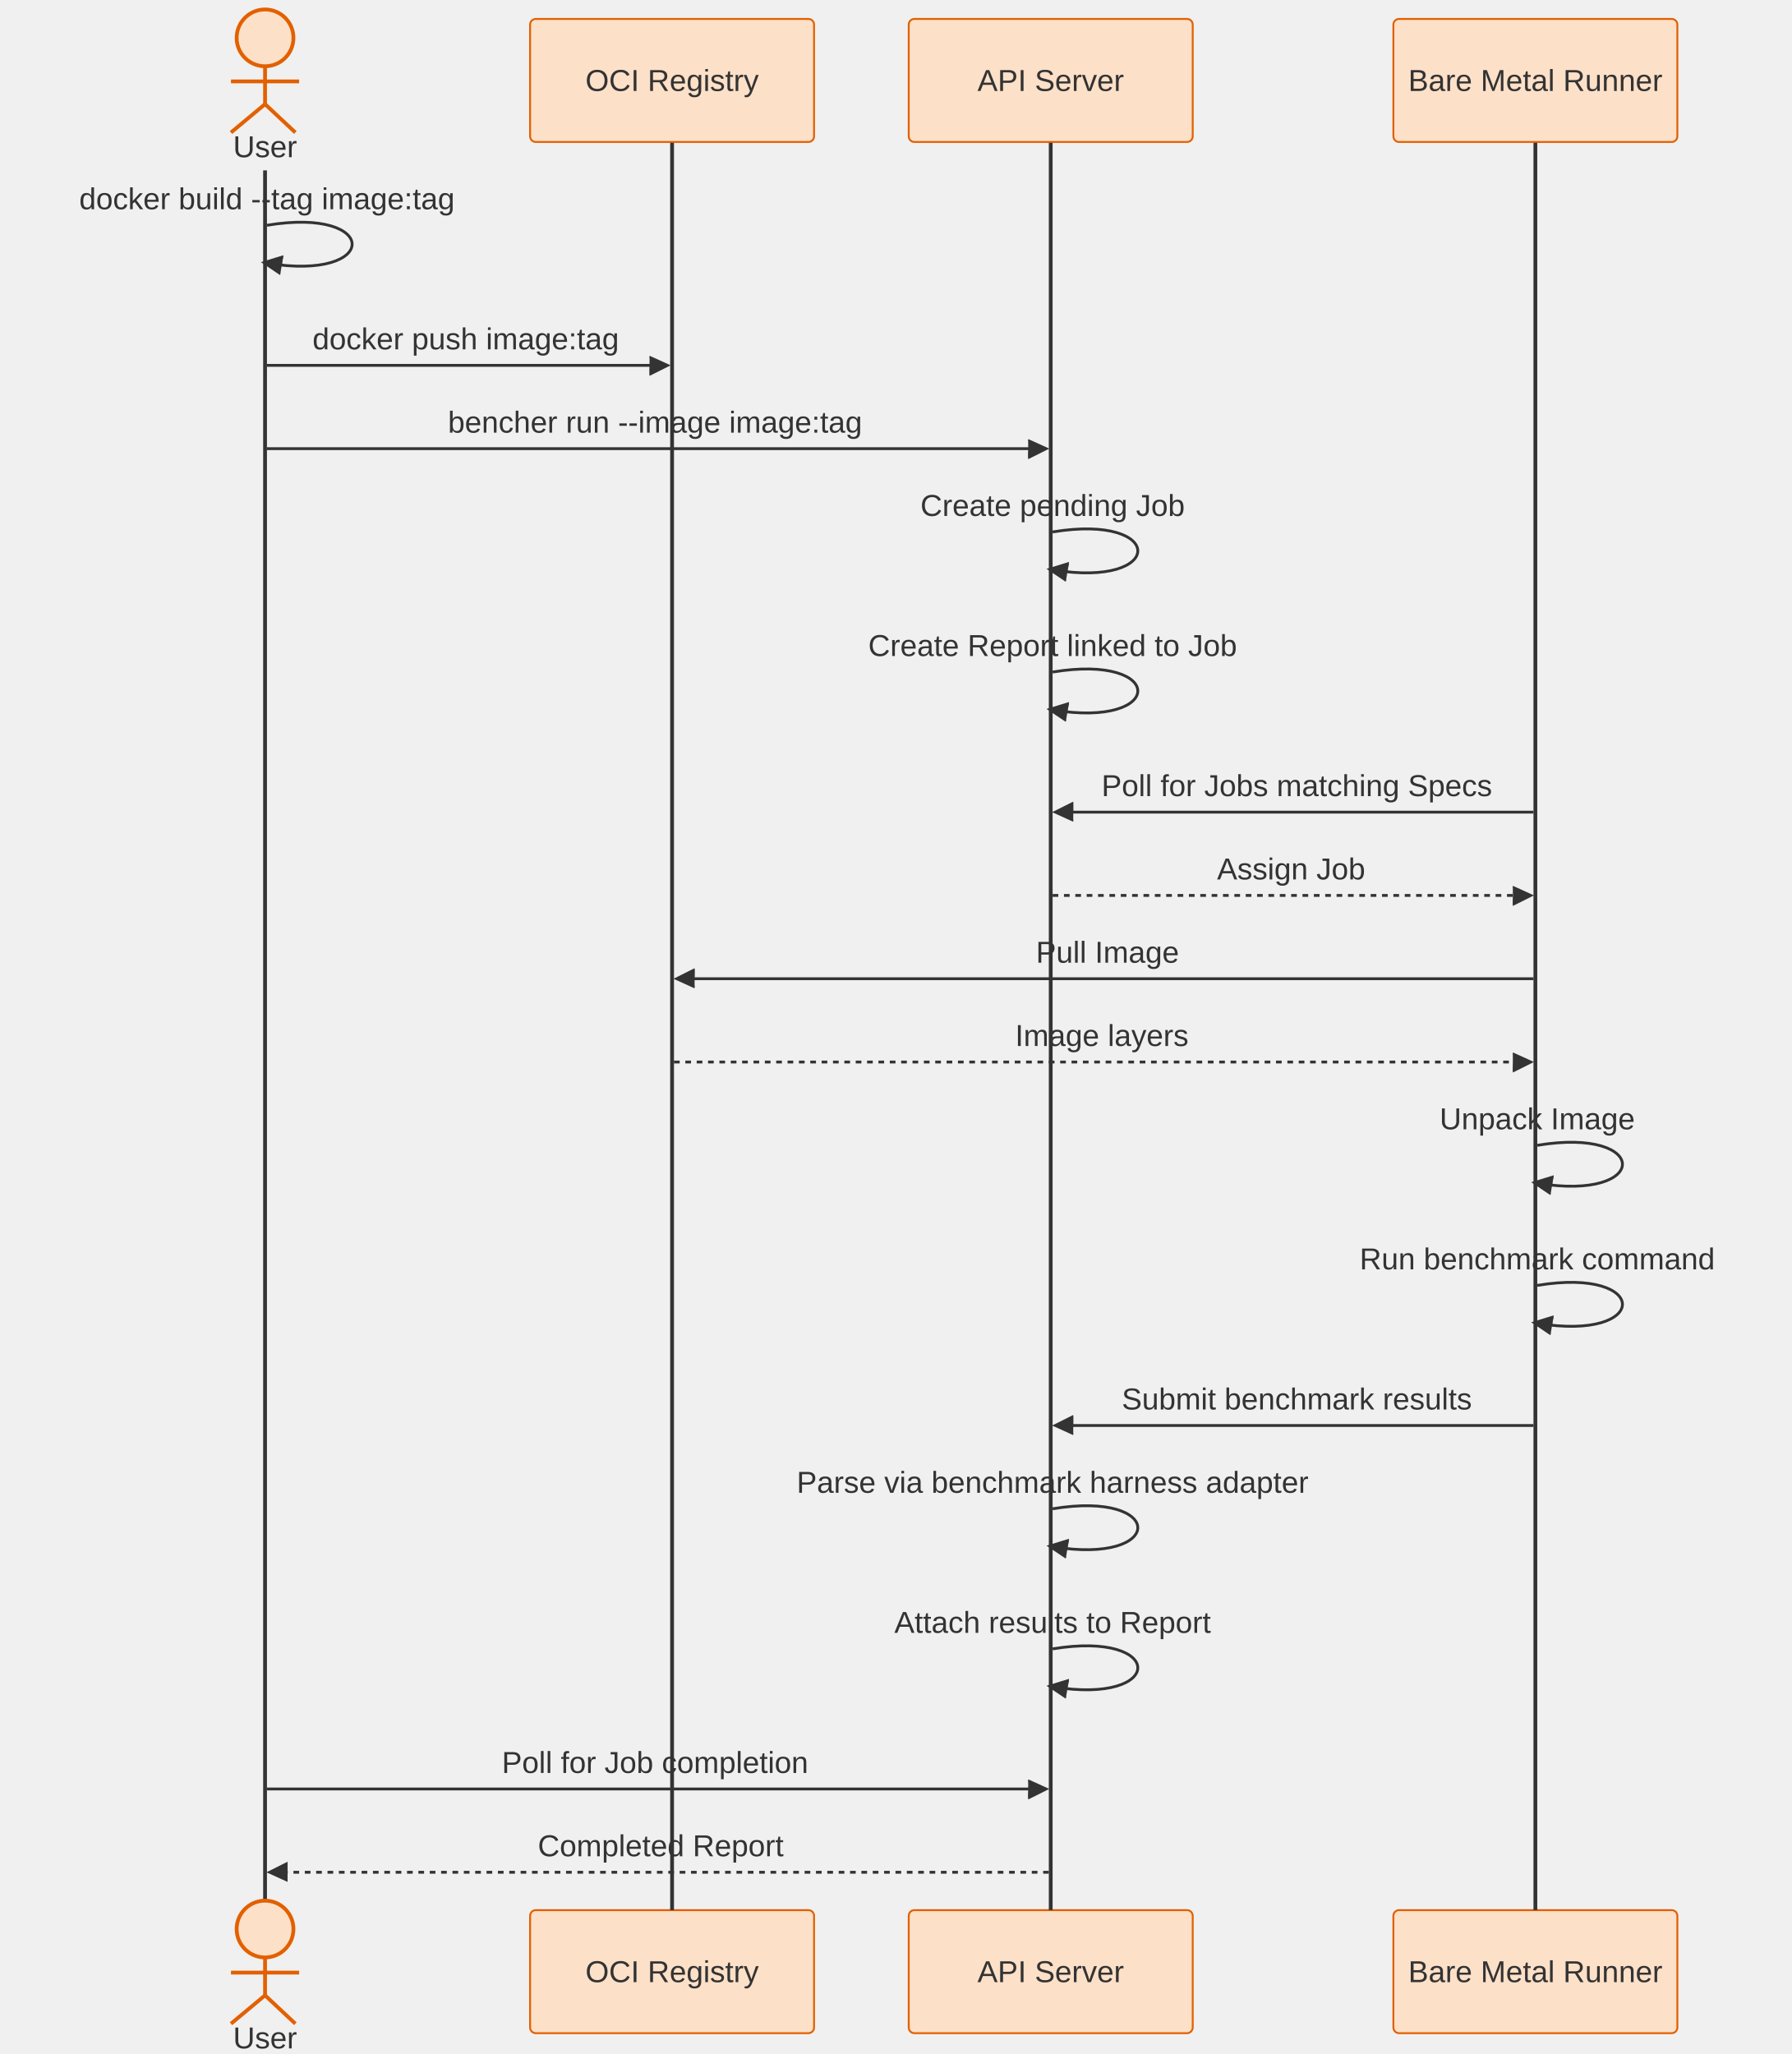
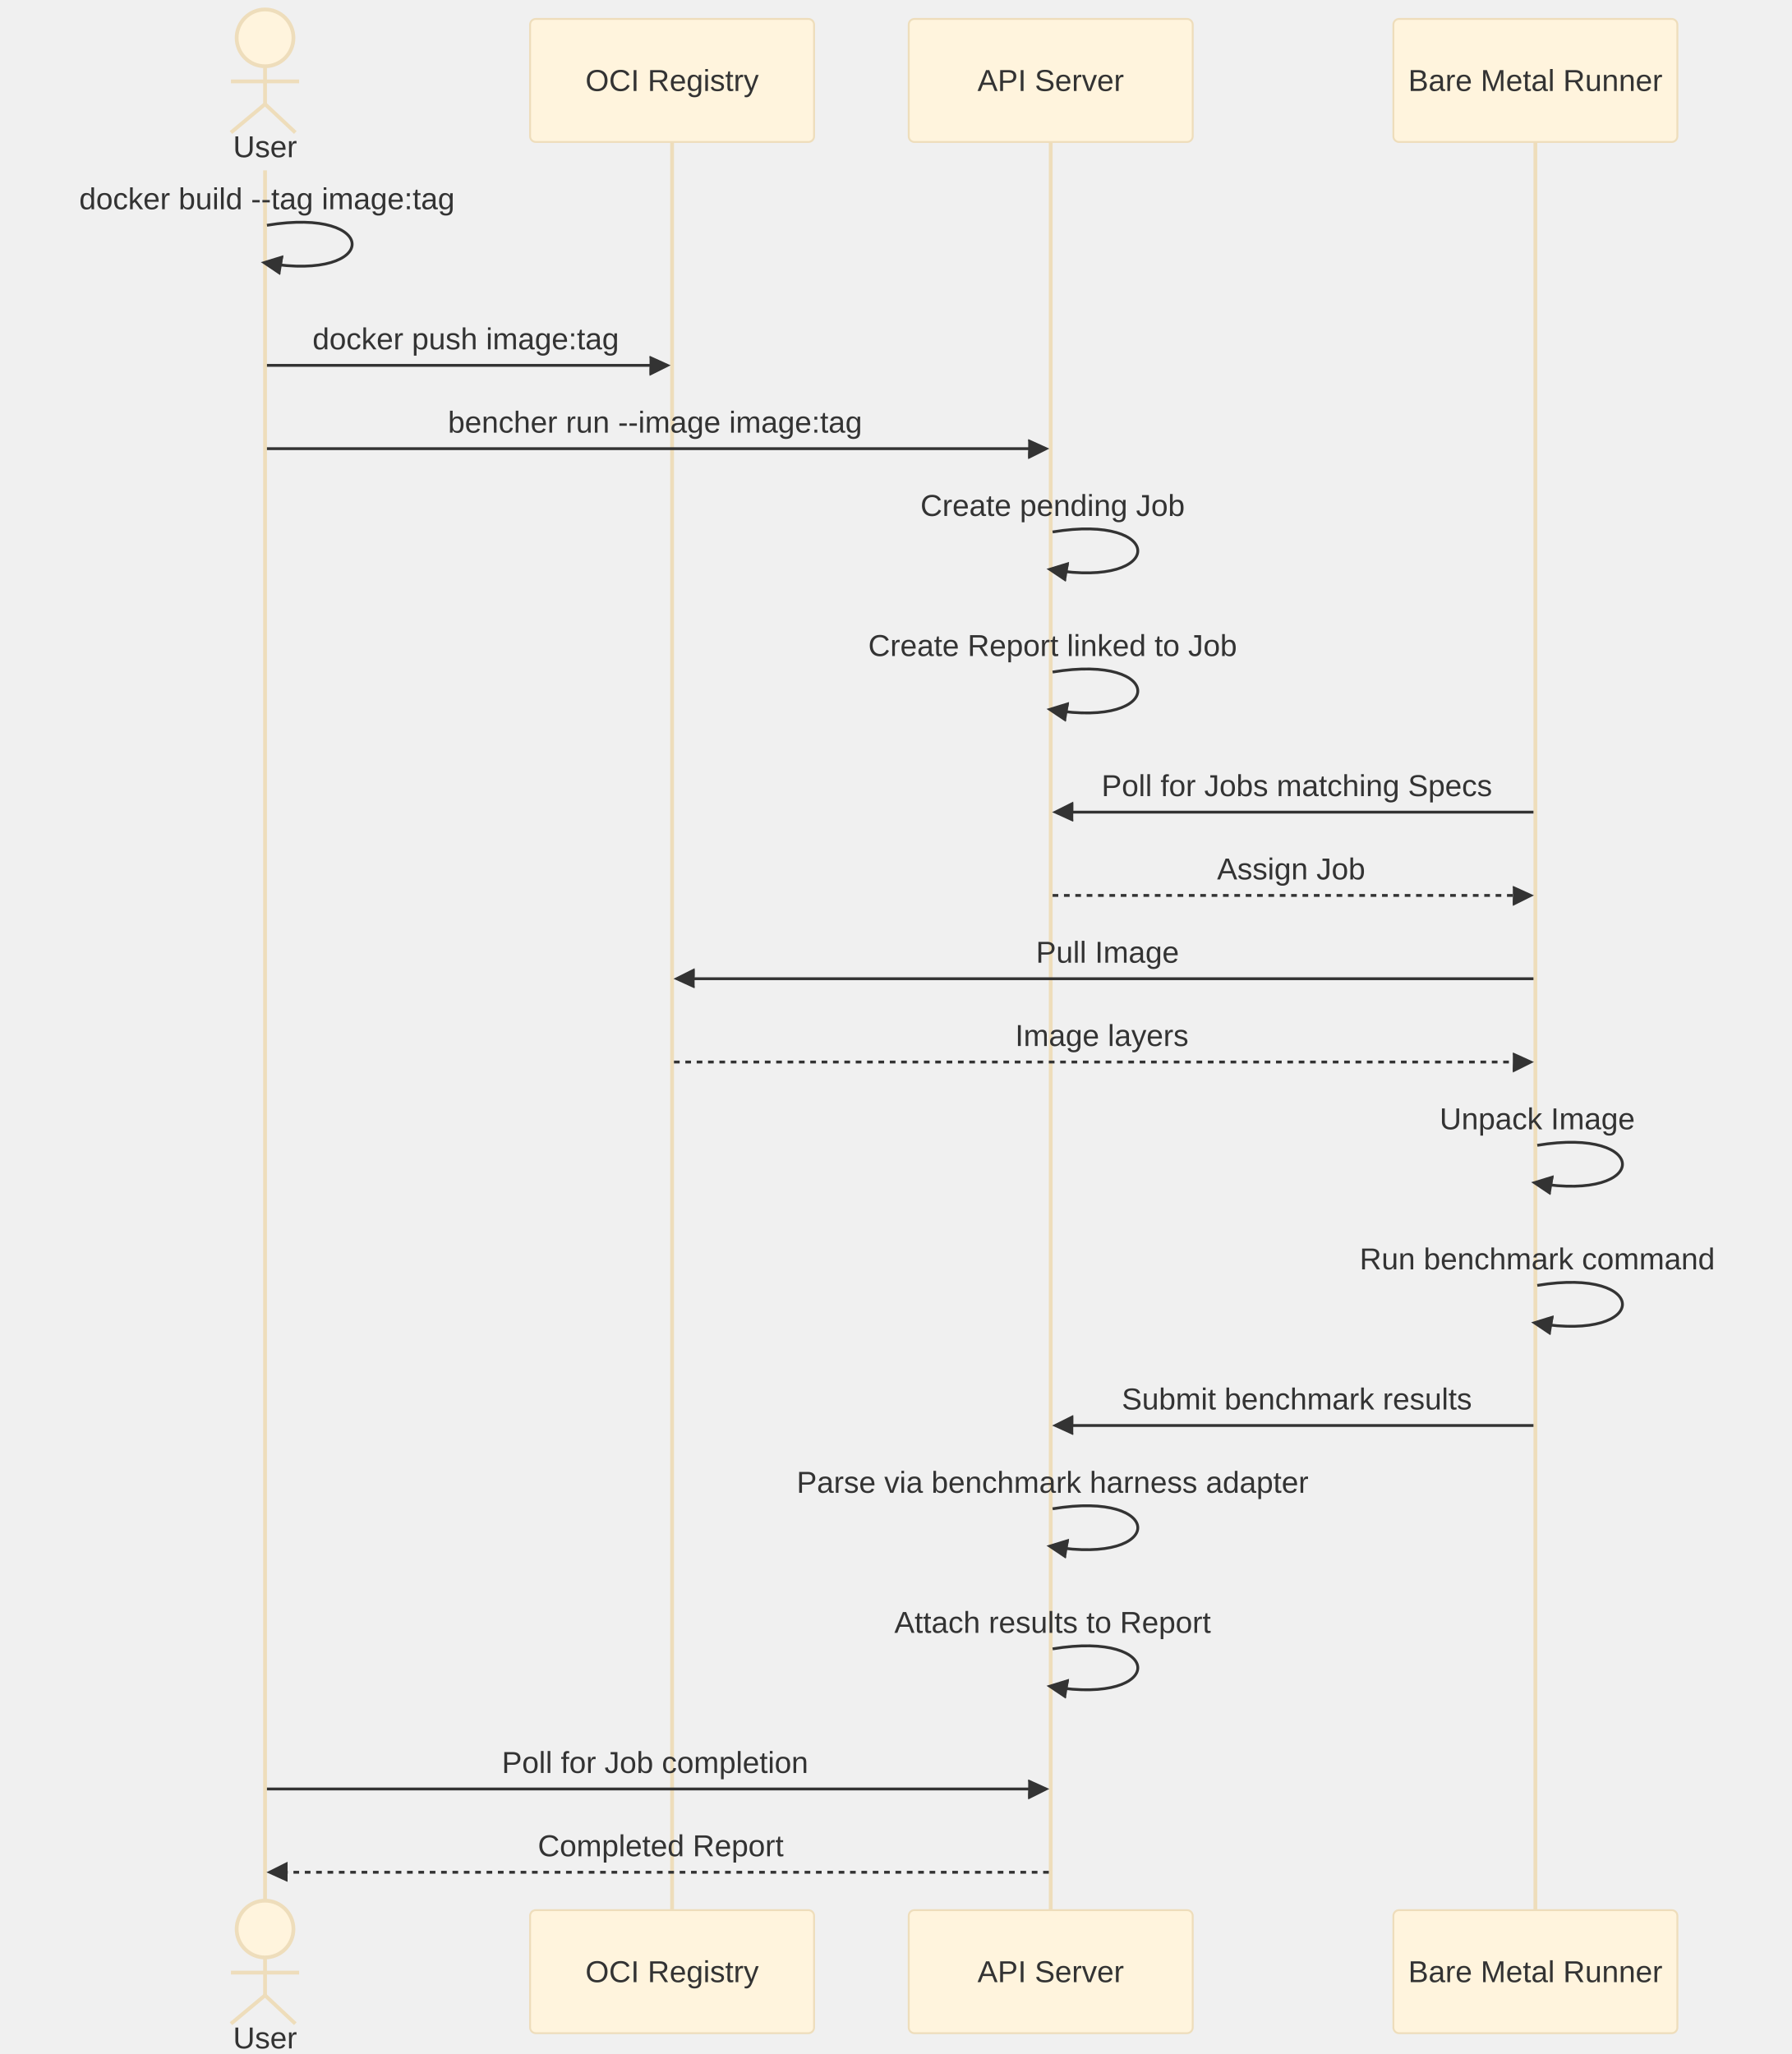
<svg xmlns="http://www.w3.org/2000/svg" aria-roledescription="sequence" role="graphics-document document" viewBox="-65 -10 946.5 1085" style="max-width: 946.5px; background-color: white;" width="100%" id="my-svg">
  <g>
    <rect class="actor actor-bottom" ry="3" rx="3" name="Runner" height="65" width="150" stroke="#666" fill="#eaeaea" y="999" x="671" />
    <text style="text-anchor: middle; font-size: 16px; font-weight: 400;" class="actor actor-box" alignment-baseline="central" dominant-baseline="central" y="1031.5" x="746">
      <tspan dy="0" x="746">Bare Metal Runner</tspan>
    </text>
  </g>
  <g>
    <rect class="actor actor-bottom" ry="3" rx="3" name="API" height="65" width="150" stroke="#666" fill="#eaeaea" y="999" x="415" />
    <text style="text-anchor: middle; font-size: 16px; font-weight: 400;" class="actor actor-box" alignment-baseline="central" dominant-baseline="central" y="1031.5" x="490">
      <tspan dy="0" x="490">API Server</tspan>
    </text>
  </g>
  <g>
    <rect class="actor actor-bottom" ry="3" rx="3" name="Registry" height="65" width="150" stroke="#666" fill="#eaeaea" y="999" x="215" />
    <text style="text-anchor: middle; font-size: 16px; font-weight: 400;" class="actor actor-box" alignment-baseline="central" dominant-baseline="central" y="1031.5" x="290">
      <tspan dy="0" x="290">OCI Registry</tspan>
    </text>
  </g>
  <g />
  <g>
    <line name="Runner" stroke="#999" stroke-width="0.5px" class="actor-line 200" y2="999" x2="746" y1="65" x1="746" id="actor3" />
    <g id="root-3">
      <rect class="actor actor-top" ry="3" rx="3" name="Runner" height="65" width="150" stroke="#666" fill="#eaeaea" y="0" x="671" />
      <text style="text-anchor: middle; font-size: 16px; font-weight: 400;" class="actor actor-box" alignment-baseline="central" dominant-baseline="central" y="32.5" x="746">
        <tspan dy="0" x="746">Bare Metal Runner</tspan>
      </text>
    </g>
  </g>
  <g>
    <line name="API" stroke="#999" stroke-width="0.5px" class="actor-line 200" y2="999" x2="490" y1="65" x1="490" id="actor2" />
    <g id="root-2">
      <rect class="actor actor-top" ry="3" rx="3" name="API" height="65" width="150" stroke="#666" fill="#eaeaea" y="0" x="415" />
      <text style="text-anchor: middle; font-size: 16px; font-weight: 400;" class="actor actor-box" alignment-baseline="central" dominant-baseline="central" y="32.5" x="490">
        <tspan dy="0" x="490">API Server</tspan>
      </text>
    </g>
  </g>
  <g>
    <line name="Registry" stroke="#999" stroke-width="0.5px" class="actor-line 200" y2="999" x2="290" y1="65" x1="290" id="actor1" />
    <g id="root-1">
      <rect class="actor actor-top" ry="3" rx="3" name="Registry" height="65" width="150" stroke="#666" fill="#eaeaea" y="0" x="215" />
      <text style="text-anchor: middle; font-size: 16px; font-weight: 400;" class="actor actor-box" alignment-baseline="central" dominant-baseline="central" y="32.5" x="290">
        <tspan dy="0" x="290">OCI Registry</tspan>
      </text>
    </g>
  </g>
  <g>
    <line name="User" stroke="#999" stroke-width="0.5px" class="actor-line 200" y2="999" x2="75" y1="80" x1="75" id="actor0" />
  </g>
-   <style>#my-svg{font-family:"trebuchet ms",verdana,arial,sans-serif;font-size:16px;fill:#333;}#my-svg .error-icon{fill:#fff;}#my-svg .error-text{fill:#000000;stroke:#000000;}#my-svg .edge-thickness-normal{stroke-width:1px;}#my-svg .edge-thickness-thick{stroke-width:3.5px;}#my-svg .edge-pattern-solid{stroke-dasharray:0;}#my-svg .edge-thickness-invisible{stroke-width:0;fill:none;}#my-svg .edge-pattern-dashed{stroke-dasharray:3;}#my-svg .edge-pattern-dotted{stroke-dasharray:2;}#my-svg .marker{fill:#333333;stroke:#333333;}#my-svg .marker.cross{stroke:#333333;}#my-svg svg{font-family:"trebuchet ms",verdana,arial,sans-serif;font-size:16px;}#my-svg p{margin:0;}#my-svg .actor{stroke:#9370DB;fill:#ECECFF;}#my-svg text.actor&gt;tspan{fill:#333;stroke:none;}#my-svg .actor-line{stroke:#333333;}#my-svg .messageLine0{stroke-width:1.5;stroke-dasharray:none;stroke:#333333;}#my-svg .messageLine1{stroke-width:1.5;stroke-dasharray:2,2;stroke:#333333;}#my-svg #arrowhead path{fill:#333333;stroke:#333333;}#my-svg .sequenceNumber{fill:#333;}#my-svg #sequencenumber{fill:#333333;}#my-svg #crosshead path{fill:#333333;stroke:#333333;}#my-svg .messageText{fill:#333333;stroke:none;}#my-svg .labelBox{stroke:#e26000;fill:#fde0c8;}#my-svg .labelText,#my-svg .labelText&gt;tspan{fill:#333;stroke:none;}#my-svg .loopText,#my-svg .loopText&gt;tspan{fill:#333;stroke:none;}#my-svg .loopLine{stroke-width:2px;stroke-dasharray:2,2;stroke:#e26000;fill:#e26000;}#my-svg .note{stroke:#e26000;fill:#ffffde;}#my-svg .noteText,#my-svg .noteText&gt;tspan{fill:#333;stroke:none;}#my-svg .activation0{fill:#ECECFF;stroke:#9370DB;}#my-svg .activation1{fill:#ECECFF;stroke:#9370DB;}#my-svg .activation2{fill:#ECECFF;stroke:#9370DB;}#my-svg .actorPopupMenu{position:absolute;}#my-svg .actorPopupMenuPanel{position:absolute;fill:#ECECFF;box-shadow:0px 8px 16px 0px rgba(0,0,0,0.2);filter:drop-shadow(3px 5px 2px rgb(0 0 0 / 0.4));}#my-svg .actor-man line{stroke:#9370DB;fill:#ECECFF;}#my-svg .actor-man circle,#my-svg line{stroke:#9370DB;fill:#ECECFF;stroke-width:2px;}#my-svg .actor-top,#my-svg .actor-bottom{fill:#ECECFF;stroke:#9370DB;}#my-svg .note{fill:#ffffde;stroke:#e26000;}#my-svg .actor-line{stroke:#333333;}#my-svg :root{--mermaid-font-family:"trebuchet ms",verdana,arial,sans-serif;}</style>
+   <style>#my-svg{font-family:"trebuchet ms",verdana,arial,sans-serif;font-size:16px;fill:#333;}#my-svg .error-icon{fill:hsl(220.588, 100%, 98.333%);}#my-svg .error-text{fill:rgb(8.5, 5.75, 0);stroke:rgb(8.5, 5.75, 0);}#my-svg .edge-thickness-normal{stroke-width:1px;}#my-svg .edge-thickness-thick{stroke-width:3.5px;}#my-svg .edge-pattern-solid{stroke-dasharray:0;}#my-svg .edge-thickness-invisible{stroke-width:0;fill:none;}#my-svg .edge-pattern-dashed{stroke-dasharray:3;}#my-svg .edge-pattern-dotted{stroke-dasharray:2;}#my-svg .marker{fill:#0b0b0b;stroke:#0b0b0b;}#my-svg .marker.cross{stroke:#0b0b0b;}#my-svg svg{font-family:"trebuchet ms",verdana,arial,sans-serif;font-size:16px;}#my-svg p{margin:0;}#my-svg .actor{stroke:hsl(40.588, 60%, 83.333%);fill:#fff4dd;}#my-svg text.actor&gt;tspan{fill:#333;stroke:none;}#my-svg .actor-line{stroke:hsl(40.588, 60%, 83.333%);}#my-svg .messageLine0{stroke-width:1.5;stroke-dasharray:none;stroke:#333;}#my-svg .messageLine1{stroke-width:1.5;stroke-dasharray:2,2;stroke:#333;}#my-svg #arrowhead path{fill:#333;stroke:#333;}#my-svg .sequenceNumber{fill:#f4f4f4;}#my-svg #sequencenumber{fill:#333;}#my-svg #crosshead path{fill:#333;stroke:#333;}#my-svg .messageText{fill:#333;stroke:none;}#my-svg .labelBox{stroke:hsl(40.588, 60%, 83.333%);fill:#fff4dd;}#my-svg .labelText,#my-svg .labelText&gt;tspan{fill:#333;stroke:none;}#my-svg .loopText,#my-svg .loopText&gt;tspan{fill:#333;stroke:none;}#my-svg .loopLine{stroke-width:2px;stroke-dasharray:2,2;stroke:hsl(40.588, 60%, 83.333%);fill:hsl(40.588, 60%, 83.333%);}#my-svg .note{stroke:hsl(52.683, 60%, 73.922%);fill:#fff5ad;}#my-svg .noteText,#my-svg .noteText&gt;tspan{fill:#333;stroke:none;}#my-svg .activation0{fill:hsl(-79.412, 100%, 93.333%);stroke:hsl(-79.412, 100%, 83.333%);}#my-svg .activation1{fill:hsl(-79.412, 100%, 93.333%);stroke:hsl(-79.412, 100%, 83.333%);}#my-svg .activation2{fill:hsl(-79.412, 100%, 93.333%);stroke:hsl(-79.412, 100%, 83.333%);}#my-svg .actorPopupMenu{position:absolute;}#my-svg .actorPopupMenuPanel{position:absolute;fill:#fff4dd;box-shadow:0px 8px 16px 0px rgba(0,0,0,0.2);filter:drop-shadow(3px 5px 2px rgb(0 0 0 / 0.4));}#my-svg .actor-man line{stroke:hsl(40.588, 60%, 83.333%);fill:#fff4dd;}#my-svg .actor-man circle,#my-svg line{stroke:hsl(40.588, 60%, 83.333%);fill:#fff4dd;stroke-width:2px;}#my-svg :root{--mermaid-font-family:"trebuchet ms",verdana,arial,sans-serif;}</style>
  <g />
  <defs>
    <symbol height="24" width="24" id="computer">
      <path d="M2 2v13h20v-13h-20zm18 11h-16v-9h16v9zm-10.228 6l.466-1h3.524l.467 1h-4.457zm14.228 3h-24l2-6h2.104l-1.33 4h18.45l-1.297-4h2.073l2 6zm-5-10h-14v-7h14v7z" transform="scale(.5)" />
    </symbol>
  </defs>
  <defs>
    <symbol clip-rule="evenodd" fill-rule="evenodd" id="database">
      <path d="M12.258.001l.256.004.255.005.253.008.251.01.249.012.247.015.246.016.242.019.241.02.239.023.236.024.233.027.231.028.229.031.225.032.223.034.22.036.217.038.214.04.211.041.208.043.205.045.201.046.198.048.194.05.191.051.187.053.183.054.18.056.175.057.172.059.168.06.163.061.16.063.155.064.15.066.074.033.073.033.071.034.07.034.069.035.068.035.067.035.066.035.064.036.064.036.062.036.06.036.06.037.058.037.058.037.055.038.055.038.053.038.052.038.051.039.05.039.048.039.047.039.045.04.044.04.043.04.041.04.04.041.039.041.037.041.036.041.034.041.033.042.032.042.03.042.029.042.027.042.026.043.024.043.023.043.021.043.02.043.018.044.017.043.015.044.013.044.012.044.011.045.009.044.007.045.006.045.004.045.002.045.001.045v17l-.001.045-.002.045-.004.045-.006.045-.007.045-.009.044-.011.045-.012.044-.013.044-.015.044-.017.043-.018.044-.02.043-.021.043-.023.043-.024.043-.026.043-.027.042-.029.042-.03.042-.032.042-.033.042-.034.041-.036.041-.037.041-.039.041-.04.041-.041.04-.043.04-.044.04-.045.04-.047.039-.048.039-.05.039-.051.039-.052.038-.053.038-.055.038-.055.038-.058.037-.058.037-.06.037-.06.036-.062.036-.064.036-.064.036-.066.035-.067.035-.068.035-.069.035-.07.034-.071.034-.073.033-.074.033-.15.066-.155.064-.16.063-.163.061-.168.06-.172.059-.175.057-.18.056-.183.054-.187.053-.191.051-.194.05-.198.048-.201.046-.205.045-.208.043-.211.041-.214.04-.217.038-.22.036-.223.034-.225.032-.229.031-.231.028-.233.027-.236.024-.239.023-.241.02-.242.019-.246.016-.247.015-.249.012-.251.01-.253.008-.255.005-.256.004-.258.001-.258-.001-.256-.004-.255-.005-.253-.008-.251-.01-.249-.012-.247-.015-.245-.016-.243-.019-.241-.02-.238-.023-.236-.024-.234-.027-.231-.028-.228-.031-.226-.032-.223-.034-.22-.036-.217-.038-.214-.04-.211-.041-.208-.043-.204-.045-.201-.046-.198-.048-.195-.05-.19-.051-.187-.053-.184-.054-.179-.056-.176-.057-.172-.059-.167-.06-.164-.061-.159-.063-.155-.064-.151-.066-.074-.033-.072-.033-.072-.034-.07-.034-.069-.035-.068-.035-.067-.035-.066-.035-.064-.036-.063-.036-.062-.036-.061-.036-.06-.037-.058-.037-.057-.037-.056-.038-.055-.038-.053-.038-.052-.038-.051-.039-.049-.039-.049-.039-.046-.039-.046-.04-.044-.04-.043-.04-.041-.04-.04-.041-.039-.041-.037-.041-.036-.041-.034-.041-.033-.042-.032-.042-.03-.042-.029-.042-.027-.042-.026-.043-.024-.043-.023-.043-.021-.043-.02-.043-.018-.044-.017-.043-.015-.044-.013-.044-.012-.044-.011-.045-.009-.044-.007-.045-.006-.045-.004-.045-.002-.045-.001-.045v-17l.001-.045.002-.045.004-.045.006-.045.007-.045.009-.044.011-.045.012-.044.013-.044.015-.044.017-.043.018-.044.02-.043.021-.043.023-.043.024-.043.026-.043.027-.042.029-.042.03-.042.032-.042.033-.042.034-.041.036-.041.037-.041.039-.041.04-.041.041-.04.043-.04.044-.04.046-.04.046-.039.049-.039.049-.039.051-.039.052-.038.053-.038.055-.038.056-.038.057-.037.058-.037.06-.037.061-.036.062-.036.063-.036.064-.036.066-.035.067-.035.068-.035.069-.035.07-.034.072-.034.072-.033.074-.033.151-.066.155-.064.159-.063.164-.061.167-.06.172-.059.176-.057.179-.056.184-.054.187-.053.19-.051.195-.05.198-.048.201-.046.204-.045.208-.043.211-.041.214-.04.217-.038.22-.036.223-.034.226-.032.228-.031.231-.028.234-.027.236-.024.238-.023.241-.02.243-.019.245-.016.247-.015.249-.012.251-.01.253-.008.255-.005.256-.004.258-.001.258.001zm-9.258 20.499v.01l.001.021.003.021.004.022.005.021.006.022.007.022.009.023.01.022.011.023.012.023.013.023.015.023.016.024.017.023.018.024.019.024.021.024.022.025.023.024.024.025.052.049.056.05.061.051.066.051.07.051.075.051.079.052.084.052.088.052.092.052.097.052.102.051.105.052.11.052.114.051.119.051.123.051.127.05.131.05.135.05.139.048.144.049.147.047.152.047.155.047.16.045.163.045.167.043.171.043.176.041.178.041.183.039.187.039.19.037.194.035.197.035.202.033.204.031.209.03.212.029.216.027.219.025.222.024.226.021.23.02.233.018.236.016.24.015.243.012.246.01.249.008.253.005.256.004.259.001.26-.001.257-.004.254-.005.25-.008.247-.011.244-.012.241-.014.237-.016.233-.018.231-.021.226-.021.224-.024.22-.026.216-.027.212-.028.21-.031.205-.031.202-.034.198-.034.194-.036.191-.037.187-.039.183-.04.179-.04.175-.042.172-.043.168-.044.163-.045.16-.046.155-.046.152-.047.148-.048.143-.049.139-.049.136-.05.131-.05.126-.05.123-.051.118-.052.114-.051.11-.052.106-.052.101-.052.096-.052.092-.052.088-.053.083-.051.079-.052.074-.052.07-.051.065-.051.06-.051.056-.05.051-.05.023-.024.023-.025.021-.024.02-.024.019-.024.018-.024.017-.024.015-.023.014-.024.013-.023.012-.023.01-.023.01-.022.008-.022.006-.022.006-.022.004-.022.004-.021.001-.021.001-.021v-4.127l-.077.055-.08.053-.083.054-.085.053-.087.052-.09.052-.093.051-.095.05-.097.05-.1.049-.102.049-.105.048-.106.047-.109.047-.111.046-.114.045-.115.045-.118.044-.12.043-.122.042-.124.042-.126.041-.128.04-.13.04-.132.038-.134.038-.135.037-.138.037-.139.035-.142.035-.143.034-.144.033-.147.032-.148.031-.15.03-.151.03-.153.029-.154.027-.156.027-.158.026-.159.025-.161.024-.162.023-.163.022-.165.021-.166.02-.167.019-.169.018-.169.017-.171.016-.173.015-.173.014-.175.013-.175.012-.177.011-.178.01-.179.008-.179.008-.181.006-.182.005-.182.004-.184.003-.184.002h-.37l-.184-.002-.184-.003-.182-.004-.182-.005-.181-.006-.179-.008-.179-.008-.178-.01-.176-.011-.176-.012-.175-.013-.173-.014-.172-.015-.171-.016-.17-.017-.169-.018-.167-.019-.166-.02-.165-.021-.163-.022-.162-.023-.161-.024-.159-.025-.157-.026-.156-.027-.155-.027-.153-.029-.151-.03-.15-.03-.148-.031-.146-.032-.145-.033-.143-.034-.141-.035-.14-.035-.137-.037-.136-.037-.134-.038-.132-.038-.13-.04-.128-.04-.126-.041-.124-.042-.122-.042-.12-.044-.117-.043-.116-.045-.113-.045-.112-.046-.109-.047-.106-.047-.105-.048-.102-.049-.1-.049-.097-.05-.095-.05-.093-.052-.09-.051-.087-.052-.085-.053-.083-.054-.08-.054-.077-.054v4.127zm0-5.654v.011l.001.021.003.021.004.021.005.022.006.022.007.022.009.022.01.022.011.023.012.023.013.023.015.024.016.023.017.024.018.024.019.024.021.024.022.024.023.025.024.024.052.05.056.05.061.05.066.051.07.051.075.052.079.051.084.052.088.052.092.052.097.052.102.052.105.052.11.051.114.051.119.052.123.05.127.051.131.05.135.049.139.049.144.048.147.048.152.047.155.046.16.045.163.045.167.044.171.042.176.042.178.04.183.04.187.038.19.037.194.036.197.034.202.033.204.032.209.03.212.028.216.027.219.025.222.024.226.022.23.02.233.018.236.016.24.014.243.012.246.01.249.008.253.006.256.003.259.001.26-.001.257-.003.254-.006.25-.008.247-.01.244-.012.241-.015.237-.016.233-.018.231-.02.226-.022.224-.024.22-.025.216-.027.212-.029.21-.03.205-.032.202-.033.198-.035.194-.036.191-.037.187-.039.183-.039.179-.041.175-.042.172-.043.168-.044.163-.045.16-.045.155-.047.152-.047.148-.048.143-.048.139-.05.136-.049.131-.05.126-.051.123-.051.118-.051.114-.052.11-.052.106-.052.101-.052.096-.052.092-.052.088-.052.083-.052.079-.052.074-.051.07-.052.065-.051.06-.05.056-.051.051-.049.023-.025.023-.024.021-.025.02-.024.019-.024.018-.024.017-.024.015-.023.014-.023.013-.024.012-.022.01-.023.01-.023.008-.022.006-.022.006-.022.004-.021.004-.022.001-.021.001-.021v-4.139l-.077.054-.08.054-.083.054-.085.052-.087.053-.09.051-.093.051-.095.051-.097.05-.1.049-.102.049-.105.048-.106.047-.109.047-.111.046-.114.045-.115.044-.118.044-.12.044-.122.042-.124.042-.126.041-.128.04-.13.039-.132.039-.134.038-.135.037-.138.036-.139.036-.142.035-.143.033-.144.033-.147.033-.148.031-.15.03-.151.03-.153.028-.154.028-.156.027-.158.026-.159.025-.161.024-.162.023-.163.022-.165.021-.166.02-.167.019-.169.018-.169.017-.171.016-.173.015-.173.014-.175.013-.175.012-.177.011-.178.009-.179.009-.179.007-.181.007-.182.005-.182.004-.184.003-.184.002h-.37l-.184-.002-.184-.003-.182-.004-.182-.005-.181-.007-.179-.007-.179-.009-.178-.009-.176-.011-.176-.012-.175-.013-.173-.014-.172-.015-.171-.016-.17-.017-.169-.018-.167-.019-.166-.02-.165-.021-.163-.022-.162-.023-.161-.024-.159-.025-.157-.026-.156-.027-.155-.028-.153-.028-.151-.03-.15-.03-.148-.031-.146-.033-.145-.033-.143-.033-.141-.035-.14-.036-.137-.036-.136-.037-.134-.038-.132-.039-.13-.039-.128-.04-.126-.041-.124-.042-.122-.043-.12-.043-.117-.044-.116-.044-.113-.046-.112-.046-.109-.046-.106-.047-.105-.048-.102-.049-.1-.049-.097-.05-.095-.051-.093-.051-.09-.051-.087-.053-.085-.052-.083-.054-.08-.054-.077-.054v4.139zm0-5.666v.011l.001.02.003.022.004.021.005.022.006.021.007.022.009.023.01.022.011.023.012.023.013.023.015.023.016.024.017.024.018.023.019.024.021.025.022.024.023.024.024.025.052.05.056.05.061.05.066.051.07.051.075.052.079.051.084.052.088.052.092.052.097.052.102.052.105.051.11.052.114.051.119.051.123.051.127.05.131.05.135.05.139.049.144.048.147.048.152.047.155.046.16.045.163.045.167.043.171.043.176.042.178.04.183.04.187.038.19.037.194.036.197.034.202.033.204.032.209.03.212.028.216.027.219.025.222.024.226.021.23.02.233.018.236.017.24.014.243.012.246.01.249.008.253.006.256.003.259.001.26-.001.257-.003.254-.006.25-.008.247-.01.244-.013.241-.014.237-.016.233-.018.231-.02.226-.022.224-.024.22-.025.216-.027.212-.029.21-.03.205-.032.202-.033.198-.035.194-.036.191-.037.187-.039.183-.039.179-.041.175-.042.172-.043.168-.044.163-.045.16-.045.155-.047.152-.047.148-.048.143-.049.139-.049.136-.049.131-.051.126-.05.123-.051.118-.052.114-.051.11-.052.106-.052.101-.052.096-.052.092-.052.088-.052.083-.052.079-.052.074-.052.07-.051.065-.051.06-.051.056-.05.051-.049.023-.025.023-.025.021-.024.02-.024.019-.024.018-.024.017-.024.015-.023.014-.024.013-.023.012-.023.01-.022.01-.023.008-.022.006-.022.006-.022.004-.022.004-.021.001-.021.001-.021v-4.153l-.077.054-.08.054-.083.053-.085.053-.087.053-.09.051-.093.051-.095.051-.097.05-.1.049-.102.048-.105.048-.106.048-.109.046-.111.046-.114.046-.115.044-.118.044-.12.043-.122.043-.124.042-.126.041-.128.04-.13.039-.132.039-.134.038-.135.037-.138.036-.139.036-.142.034-.143.034-.144.033-.147.032-.148.032-.15.03-.151.03-.153.028-.154.028-.156.027-.158.026-.159.024-.161.024-.162.023-.163.023-.165.021-.166.02-.167.019-.169.018-.169.017-.171.016-.173.015-.173.014-.175.013-.175.012-.177.01-.178.01-.179.009-.179.007-.181.006-.182.006-.182.004-.184.003-.184.001-.185.001-.185-.001-.184-.001-.184-.003-.182-.004-.182-.006-.181-.006-.179-.007-.179-.009-.178-.01-.176-.01-.176-.012-.175-.013-.173-.014-.172-.015-.171-.016-.17-.017-.169-.018-.167-.019-.166-.02-.165-.021-.163-.023-.162-.023-.161-.024-.159-.024-.157-.026-.156-.027-.155-.028-.153-.028-.151-.03-.15-.03-.148-.032-.146-.032-.145-.033-.143-.034-.141-.034-.14-.036-.137-.036-.136-.037-.134-.038-.132-.039-.13-.039-.128-.041-.126-.041-.124-.041-.122-.043-.12-.043-.117-.044-.116-.044-.113-.046-.112-.046-.109-.046-.106-.048-.105-.048-.102-.048-.1-.05-.097-.049-.095-.051-.093-.051-.09-.052-.087-.052-.085-.053-.083-.053-.08-.054-.077-.054v4.153zm8.74-8.179l-.257.004-.254.005-.25.008-.247.011-.244.012-.241.014-.237.016-.233.018-.231.021-.226.022-.224.023-.22.026-.216.027-.212.028-.21.031-.205.032-.202.033-.198.034-.194.036-.191.038-.187.038-.183.04-.179.041-.175.042-.172.043-.168.043-.163.045-.16.046-.155.046-.152.048-.148.048-.143.048-.139.049-.136.05-.131.05-.126.051-.123.051-.118.051-.114.052-.11.052-.106.052-.101.052-.096.052-.092.052-.088.052-.083.052-.079.052-.074.051-.07.052-.065.051-.06.05-.056.05-.051.05-.023.025-.023.024-.021.024-.02.025-.019.024-.018.024-.017.023-.015.024-.014.023-.013.023-.012.023-.01.023-.01.022-.008.022-.006.023-.006.021-.004.022-.004.021-.001.021-.001.021.001.021.001.021.004.021.004.022.006.021.006.023.008.022.01.022.01.023.012.023.013.023.014.023.015.024.017.023.018.024.019.024.02.025.021.024.023.024.023.025.051.05.056.05.06.05.065.051.07.052.074.051.079.052.083.052.088.052.092.052.096.052.101.052.106.052.11.052.114.052.118.051.123.051.126.051.131.05.136.05.139.049.143.048.148.048.152.048.155.046.16.046.163.045.168.043.172.043.175.042.179.041.183.04.187.038.191.038.194.036.198.034.202.033.205.032.21.031.212.028.216.027.22.026.224.023.226.022.231.021.233.018.237.016.241.014.244.012.247.011.25.008.254.005.257.004.26.001.26-.001.257-.004.254-.005.25-.008.247-.011.244-.012.241-.014.237-.016.233-.018.231-.021.226-.022.224-.023.22-.026.216-.027.212-.028.21-.031.205-.032.202-.033.198-.034.194-.036.191-.038.187-.038.183-.04.179-.041.175-.042.172-.043.168-.043.163-.045.16-.046.155-.046.152-.048.148-.048.143-.048.139-.049.136-.05.131-.05.126-.051.123-.051.118-.051.114-.052.11-.052.106-.052.101-.052.096-.052.092-.052.088-.052.083-.052.079-.052.074-.051.07-.052.065-.051.06-.05.056-.05.051-.05.023-.025.023-.024.021-.024.02-.025.019-.024.018-.024.017-.023.015-.024.014-.023.013-.023.012-.023.01-.023.01-.022.008-.022.006-.023.006-.021.004-.022.004-.021.001-.021.001-.021-.001-.021-.001-.021-.004-.021-.004-.022-.006-.021-.006-.023-.008-.022-.01-.022-.01-.023-.012-.023-.013-.023-.014-.023-.015-.024-.017-.023-.018-.024-.019-.024-.02-.025-.021-.024-.023-.024-.023-.025-.051-.05-.056-.05-.06-.05-.065-.051-.07-.052-.074-.051-.079-.052-.083-.052-.088-.052-.092-.052-.096-.052-.101-.052-.106-.052-.11-.052-.114-.052-.118-.051-.123-.051-.126-.051-.131-.05-.136-.05-.139-.049-.143-.048-.148-.048-.152-.048-.155-.046-.16-.046-.163-.045-.168-.043-.172-.043-.175-.042-.179-.041-.183-.04-.187-.038-.191-.038-.194-.036-.198-.034-.202-.033-.205-.032-.21-.031-.212-.028-.216-.027-.22-.026-.224-.023-.226-.022-.231-.021-.233-.018-.237-.016-.241-.014-.244-.012-.247-.011-.25-.008-.254-.005-.257-.004-.26-.001-.26.001z" transform="scale(.5)" />
    </symbol>
  </defs>
  <defs>
    <symbol height="24" width="24" id="clock">
      <path d="M12 2c5.514 0 10 4.486 10 10s-4.486 10-10 10-10-4.486-10-10 4.486-10 10-10zm0-2c-6.627 0-12 5.373-12 12s5.373 12 12 12 12-5.373 12-12-5.373-12-12-12zm5.848 12.459c.202.038.202.333.001.372-1.907.361-6.045 1.111-6.547 1.111-.719 0-1.301-.582-1.301-1.301 0-.512.77-5.447 1.125-7.445.034-.192.312-.181.343.014l.985 6.238 5.394 1.011z" transform="scale(.5)" />
    </symbol>
  </defs>
  <defs>
    <marker orient="auto-start-reverse" markerHeight="12" markerWidth="12" markerUnits="userSpaceOnUse" refY="5" refX="7.9" id="arrowhead">
      <path d="M -1 0 L 10 5 L 0 10 z" />
    </marker>
  </defs>
  <defs>
    <marker refY="4.5" refX="4" orient="auto" markerHeight="8" markerWidth="15" id="crosshead">
      <path style="stroke-dasharray: 0, 0;" d="M 1,2 L 6,7 M 6,2 L 1,7" stroke-width="1pt" stroke="#000000" fill="none" />
    </marker>
  </defs>
  <defs>
    <marker orient="auto" markerHeight="28" markerWidth="20" refY="7" refX="15.5" id="filled-head">
      <path d="M 18,7 L9,13 L14,7 L9,1 Z" />
    </marker>
  </defs>
  <defs>
    <marker orient="auto" markerHeight="40" markerWidth="60" refY="15" refX="15" id="sequencenumber">
      <circle r="6" cy="15" cx="15" />
    </marker>
  </defs>
  <g name="User" class="actor-man actor-top">
    <line y2="45" x2="75" y1="25" x1="75" id="actor-man-torso0" />
    <line y2="33" x2="93" y1="33" x1="57" id="actor-man-arms0" />
    <line y2="45" x2="75" y1="60" x1="57" />
    <line y2="60" x2="91" y1="45" x1="75" />
    <circle height="65" width="150" r="15" cy="10" cx="75" />
    <text style="text-anchor: middle; font-size: 16px; font-weight: 400;" class="actor actor-man" alignment-baseline="central" dominant-baseline="central" y="67.5" x="75">
      <tspan dy="0" x="75">User</tspan>
    </text>
  </g>
  <text style="font-size: 16px; font-weight: 400;" dy="1em" class="messageText" alignment-baseline="middle" dominant-baseline="middle" text-anchor="middle" y="80" x="76">docker build --tag image:tag</text>
  <path style="fill: none;" marker-end="url(#arrowhead)" stroke="none" stroke-width="2" class="messageLine0" d="M 76,109 C 136,99 136,139 76,129" />
  <text style="font-size: 16px; font-weight: 400;" dy="1em" class="messageText" alignment-baseline="middle" dominant-baseline="middle" text-anchor="middle" y="154" x="181">docker push image:tag</text>
  <line style="fill: none;" marker-end="url(#arrowhead)" stroke="none" stroke-width="2" class="messageLine0" y2="183" x2="286" y1="183" x1="76" />
  <text style="font-size: 16px; font-weight: 400;" dy="1em" class="messageText" alignment-baseline="middle" dominant-baseline="middle" text-anchor="middle" y="198" x="281">bencher run --image image:tag</text>
  <line style="fill: none;" marker-end="url(#arrowhead)" stroke="none" stroke-width="2" class="messageLine0" y2="227" x2="486" y1="227" x1="76" />
  <text style="font-size: 16px; font-weight: 400;" dy="1em" class="messageText" alignment-baseline="middle" dominant-baseline="middle" text-anchor="middle" y="242" x="491">Create pending Job</text>
  <path style="fill: none;" marker-end="url(#arrowhead)" stroke="none" stroke-width="2" class="messageLine0" d="M 491,271 C 551,261 551,301 491,291" />
  <text style="font-size: 16px; font-weight: 400;" dy="1em" class="messageText" alignment-baseline="middle" dominant-baseline="middle" text-anchor="middle" y="316" x="491">Create Report linked to Job</text>
  <path style="fill: none;" marker-end="url(#arrowhead)" stroke="none" stroke-width="2" class="messageLine0" d="M 491,345 C 551,335 551,375 491,365" />
  <text style="font-size: 16px; font-weight: 400;" dy="1em" class="messageText" alignment-baseline="middle" dominant-baseline="middle" text-anchor="middle" y="390" x="620">Poll for Jobs matching Specs</text>
  <line style="fill: none;" marker-end="url(#arrowhead)" stroke="none" stroke-width="2" class="messageLine0" y2="419" x2="494" y1="419" x1="745" />
  <text style="font-size: 16px; font-weight: 400;" dy="1em" class="messageText" alignment-baseline="middle" dominant-baseline="middle" text-anchor="middle" y="434" x="617">Assign Job</text>
  <line style="stroke-dasharray: 3, 3; fill: none;" marker-end="url(#arrowhead)" stroke="none" stroke-width="2" class="messageLine1" y2="463" x2="742" y1="463" x1="491" />
  <text style="font-size: 16px; font-weight: 400;" dy="1em" class="messageText" alignment-baseline="middle" dominant-baseline="middle" text-anchor="middle" y="478" x="520">Pull Image</text>
  <line style="fill: none;" marker-end="url(#arrowhead)" stroke="none" stroke-width="2" class="messageLine0" y2="507" x2="294" y1="507" x1="745" />
  <text style="font-size: 16px; font-weight: 400;" dy="1em" class="messageText" alignment-baseline="middle" dominant-baseline="middle" text-anchor="middle" y="522" x="517">Image layers</text>
  <line style="stroke-dasharray: 3, 3; fill: none;" marker-end="url(#arrowhead)" stroke="none" stroke-width="2" class="messageLine1" y2="551" x2="742" y1="551" x1="291" />
  <text style="font-size: 16px; font-weight: 400;" dy="1em" class="messageText" alignment-baseline="middle" dominant-baseline="middle" text-anchor="middle" y="566" x="747">Unpack Image</text>
  <path style="fill: none;" marker-end="url(#arrowhead)" stroke="none" stroke-width="2" class="messageLine0" d="M 747,595 C 807,585 807,625 747,615" />
  <text style="font-size: 16px; font-weight: 400;" dy="1em" class="messageText" alignment-baseline="middle" dominant-baseline="middle" text-anchor="middle" y="640" x="747">Run benchmark command</text>
  <path style="fill: none;" marker-end="url(#arrowhead)" stroke="none" stroke-width="2" class="messageLine0" d="M 747,669 C 807,659 807,699 747,689" />
  <text style="font-size: 16px; font-weight: 400;" dy="1em" class="messageText" alignment-baseline="middle" dominant-baseline="middle" text-anchor="middle" y="714" x="620">Submit benchmark results</text>
  <line style="fill: none;" marker-end="url(#arrowhead)" stroke="none" stroke-width="2" class="messageLine0" y2="743" x2="494" y1="743" x1="745" />
  <text style="font-size: 16px; font-weight: 400;" dy="1em" class="messageText" alignment-baseline="middle" dominant-baseline="middle" text-anchor="middle" y="758" x="491">Parse via benchmark harness adapter</text>
  <path style="fill: none;" marker-end="url(#arrowhead)" stroke="none" stroke-width="2" class="messageLine0" d="M 491,787 C 551,777 551,817 491,807" />
  <text style="font-size: 16px; font-weight: 400;" dy="1em" class="messageText" alignment-baseline="middle" dominant-baseline="middle" text-anchor="middle" y="832" x="491">Attach results to Report</text>
  <path style="fill: none;" marker-end="url(#arrowhead)" stroke="none" stroke-width="2" class="messageLine0" d="M 491,861 C 551,851 551,891 491,881" />
  <text style="font-size: 16px; font-weight: 400;" dy="1em" class="messageText" alignment-baseline="middle" dominant-baseline="middle" text-anchor="middle" y="906" x="281">Poll for Job completion</text>
  <line style="fill: none;" marker-end="url(#arrowhead)" stroke="none" stroke-width="2" class="messageLine0" y2="935" x2="486" y1="935" x1="76" />
  <text style="font-size: 16px; font-weight: 400;" dy="1em" class="messageText" alignment-baseline="middle" dominant-baseline="middle" text-anchor="middle" y="950" x="284">Completed Report</text>
  <line style="stroke-dasharray: 3, 3; fill: none;" marker-end="url(#arrowhead)" stroke="none" stroke-width="2" class="messageLine1" y2="979" x2="79" y1="979" x1="489" />
  <g name="User" class="actor-man actor-bottom">
    <line y2="1044" x2="75" y1="1024" x1="75" id="actor-man-torso3" />
    <line y2="1032" x2="93" y1="1032" x1="57" id="actor-man-arms3" />
    <line y2="1044" x2="75" y1="1059" x1="57" />
    <line y2="1059" x2="91" y1="1044" x1="75" />
    <circle height="65" width="150" r="15" cy="1009" cx="75" />
    <text style="text-anchor: middle; font-size: 16px; font-weight: 400;" class="actor actor-man" alignment-baseline="central" dominant-baseline="central" y="1066.5" x="75">
      <tspan dy="0" x="75">User</tspan>
    </text>
  </g>
-   <style>.actor { fill: #fde0c8 !important; stroke: #e26000 !important; }
- .actor-man line, .actor-man circle { fill: #fde0c8 !important; stroke: #e26000 !important; }
- .actor-line { stroke: #333333 !important; }
- .note { fill: #ffffde !important; stroke: #e26000 !important; }
- </style>
</svg>
